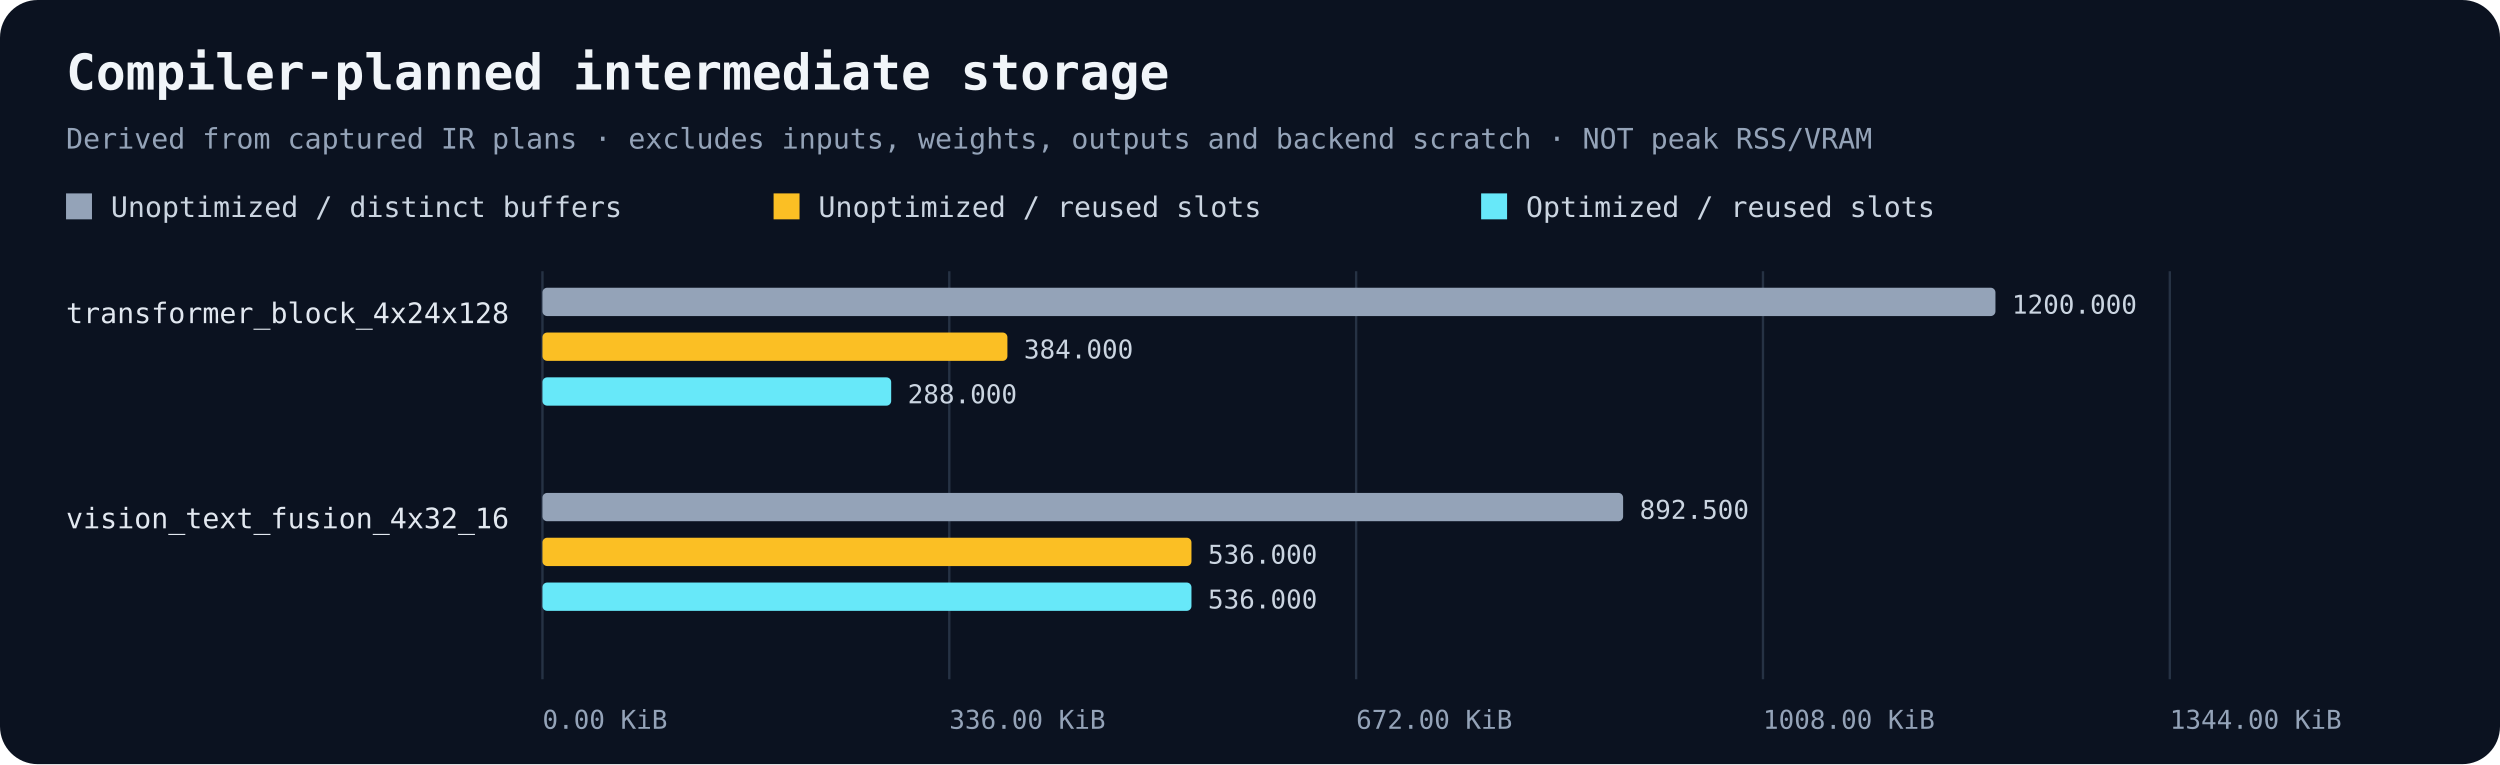
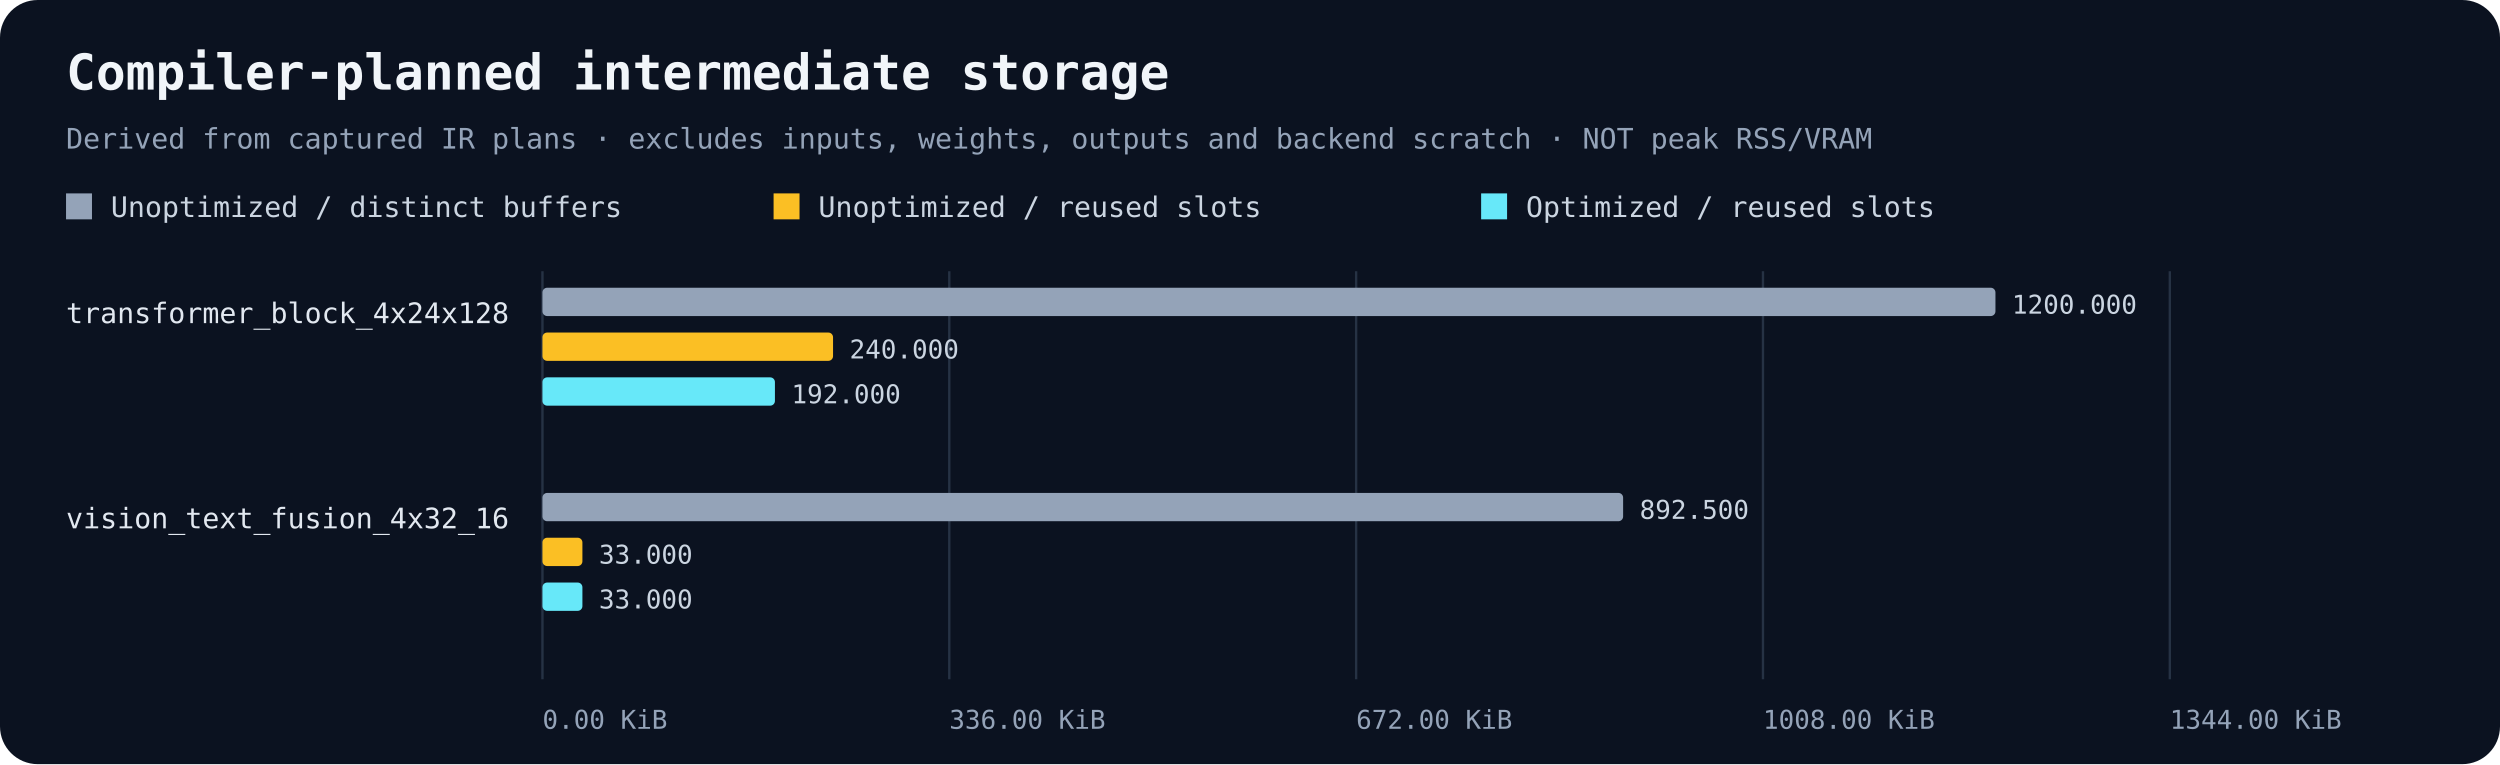
<svg xmlns="http://www.w3.org/2000/svg" width="1060" height="324" viewBox="0 0 1060 324" role="img" aria-labelledby="title desc">
  <rect width="100%" height="100%" rx="16" fill="#0b1220" />
  <g font-family="ui-monospace,SFMono-Regular,Consolas,monospace">
    <text x="28" y="38" fill="#f1f5f9" font-size="21" font-weight="700">Compiler-planned intermediate storage</text>
    <text x="28" y="63" fill="#94a3b8" font-size="12">Derived from captured IR plans · excludes inputs, weights, outputs and backend scratch · NOT peak RSS/VRAM</text>
    <rect x="28" y="82" width="11" height="11" fill="#94a3b8" />
    <text x="47" y="92" fill="#cbd5e1" font-size="12">Unoptimized / distinct buffers</text>
    <rect x="328" y="82" width="11" height="11" fill="#fbbf24" />
    <text x="347" y="92" fill="#cbd5e1" font-size="12">Unoptimized / reused slots</text>
    <rect x="628" y="82" width="11" height="11" fill="#67e8f9" />
    <text x="647" y="92" fill="#cbd5e1" font-size="12">Optimized / reused slots</text>
    <path d="M230.0 115 V288" stroke="#263244" stroke-width="1" />
    <text x="230.0" y="309" fill="#94a3b8" font-size="11">0.00 KiB</text>
    <path d="M402.5 115 V288" stroke="#263244" stroke-width="1" />
    <text x="402.5" y="309" fill="#94a3b8" font-size="11">336.00 KiB</text>
    <path d="M575.0 115 V288" stroke="#263244" stroke-width="1" />
    <text x="575.0" y="309" fill="#94a3b8" font-size="11">672.00 KiB</text>
    <path d="M747.5 115 V288" stroke="#263244" stroke-width="1" />
    <text x="747.5" y="309" fill="#94a3b8" font-size="11">1008.00 KiB</text>
    <path d="M920.0 115 V288" stroke="#263244" stroke-width="1" />
    <text x="920.0" y="309" fill="#94a3b8" font-size="11">1344.00 KiB</text>
    <text x="28" y="137" fill="#e2e8f0" font-size="12">transformer_block_4x24x128</text>
    <rect x="230" y="122" width="616.07" height="12" rx="2" fill="#94a3b8" />
    <text x="853.07" y="133" fill="#cbd5e1" font-size="11">1200.000</text>
-     <rect x="230" y="141" width="197.14" height="12" rx="2" fill="#fbbf24" />
-     <text x="434.14" y="152" fill="#cbd5e1" font-size="11">384.000</text>
-     <rect x="230" y="160" width="147.86" height="12" rx="2" fill="#67e8f9" />
-     <text x="384.86" y="171" fill="#cbd5e1" font-size="11">288.000</text>
+     <rect x="230" y="141" width="123.21" height="12" rx="2" fill="#fbbf24" />
+     <text x="360.21" y="152" fill="#cbd5e1" font-size="11">240.000</text>
+     <rect x="230" y="160" width="98.57" height="12" rx="2" fill="#67e8f9" />
+     <text x="335.57" y="171" fill="#cbd5e1" font-size="11">192.000</text>
    <text x="28" y="224" fill="#e2e8f0" font-size="12">vision_text_fusion_4x32_16</text>
    <rect x="230" y="209" width="458.20" height="12" rx="2" fill="#94a3b8" />
    <text x="695.20" y="220" fill="#cbd5e1" font-size="11">892.500</text>
-     <rect x="230" y="228" width="275.18" height="12" rx="2" fill="#fbbf24" />
-     <text x="512.18" y="239" fill="#cbd5e1" font-size="11">536.000</text>
-     <rect x="230" y="247" width="275.18" height="12" rx="2" fill="#67e8f9" />
-     <text x="512.18" y="258" fill="#cbd5e1" font-size="11">536.000</text>
+     <rect x="230" y="228" width="16.94" height="12" rx="2" fill="#fbbf24" />
+     <text x="253.94" y="239" fill="#cbd5e1" font-size="11">33.000</text>
+     <rect x="230" y="247" width="16.94" height="12" rx="2" fill="#67e8f9" />
+     <text x="253.94" y="258" fill="#cbd5e1" font-size="11">33.000</text>
  </g>
</svg>
